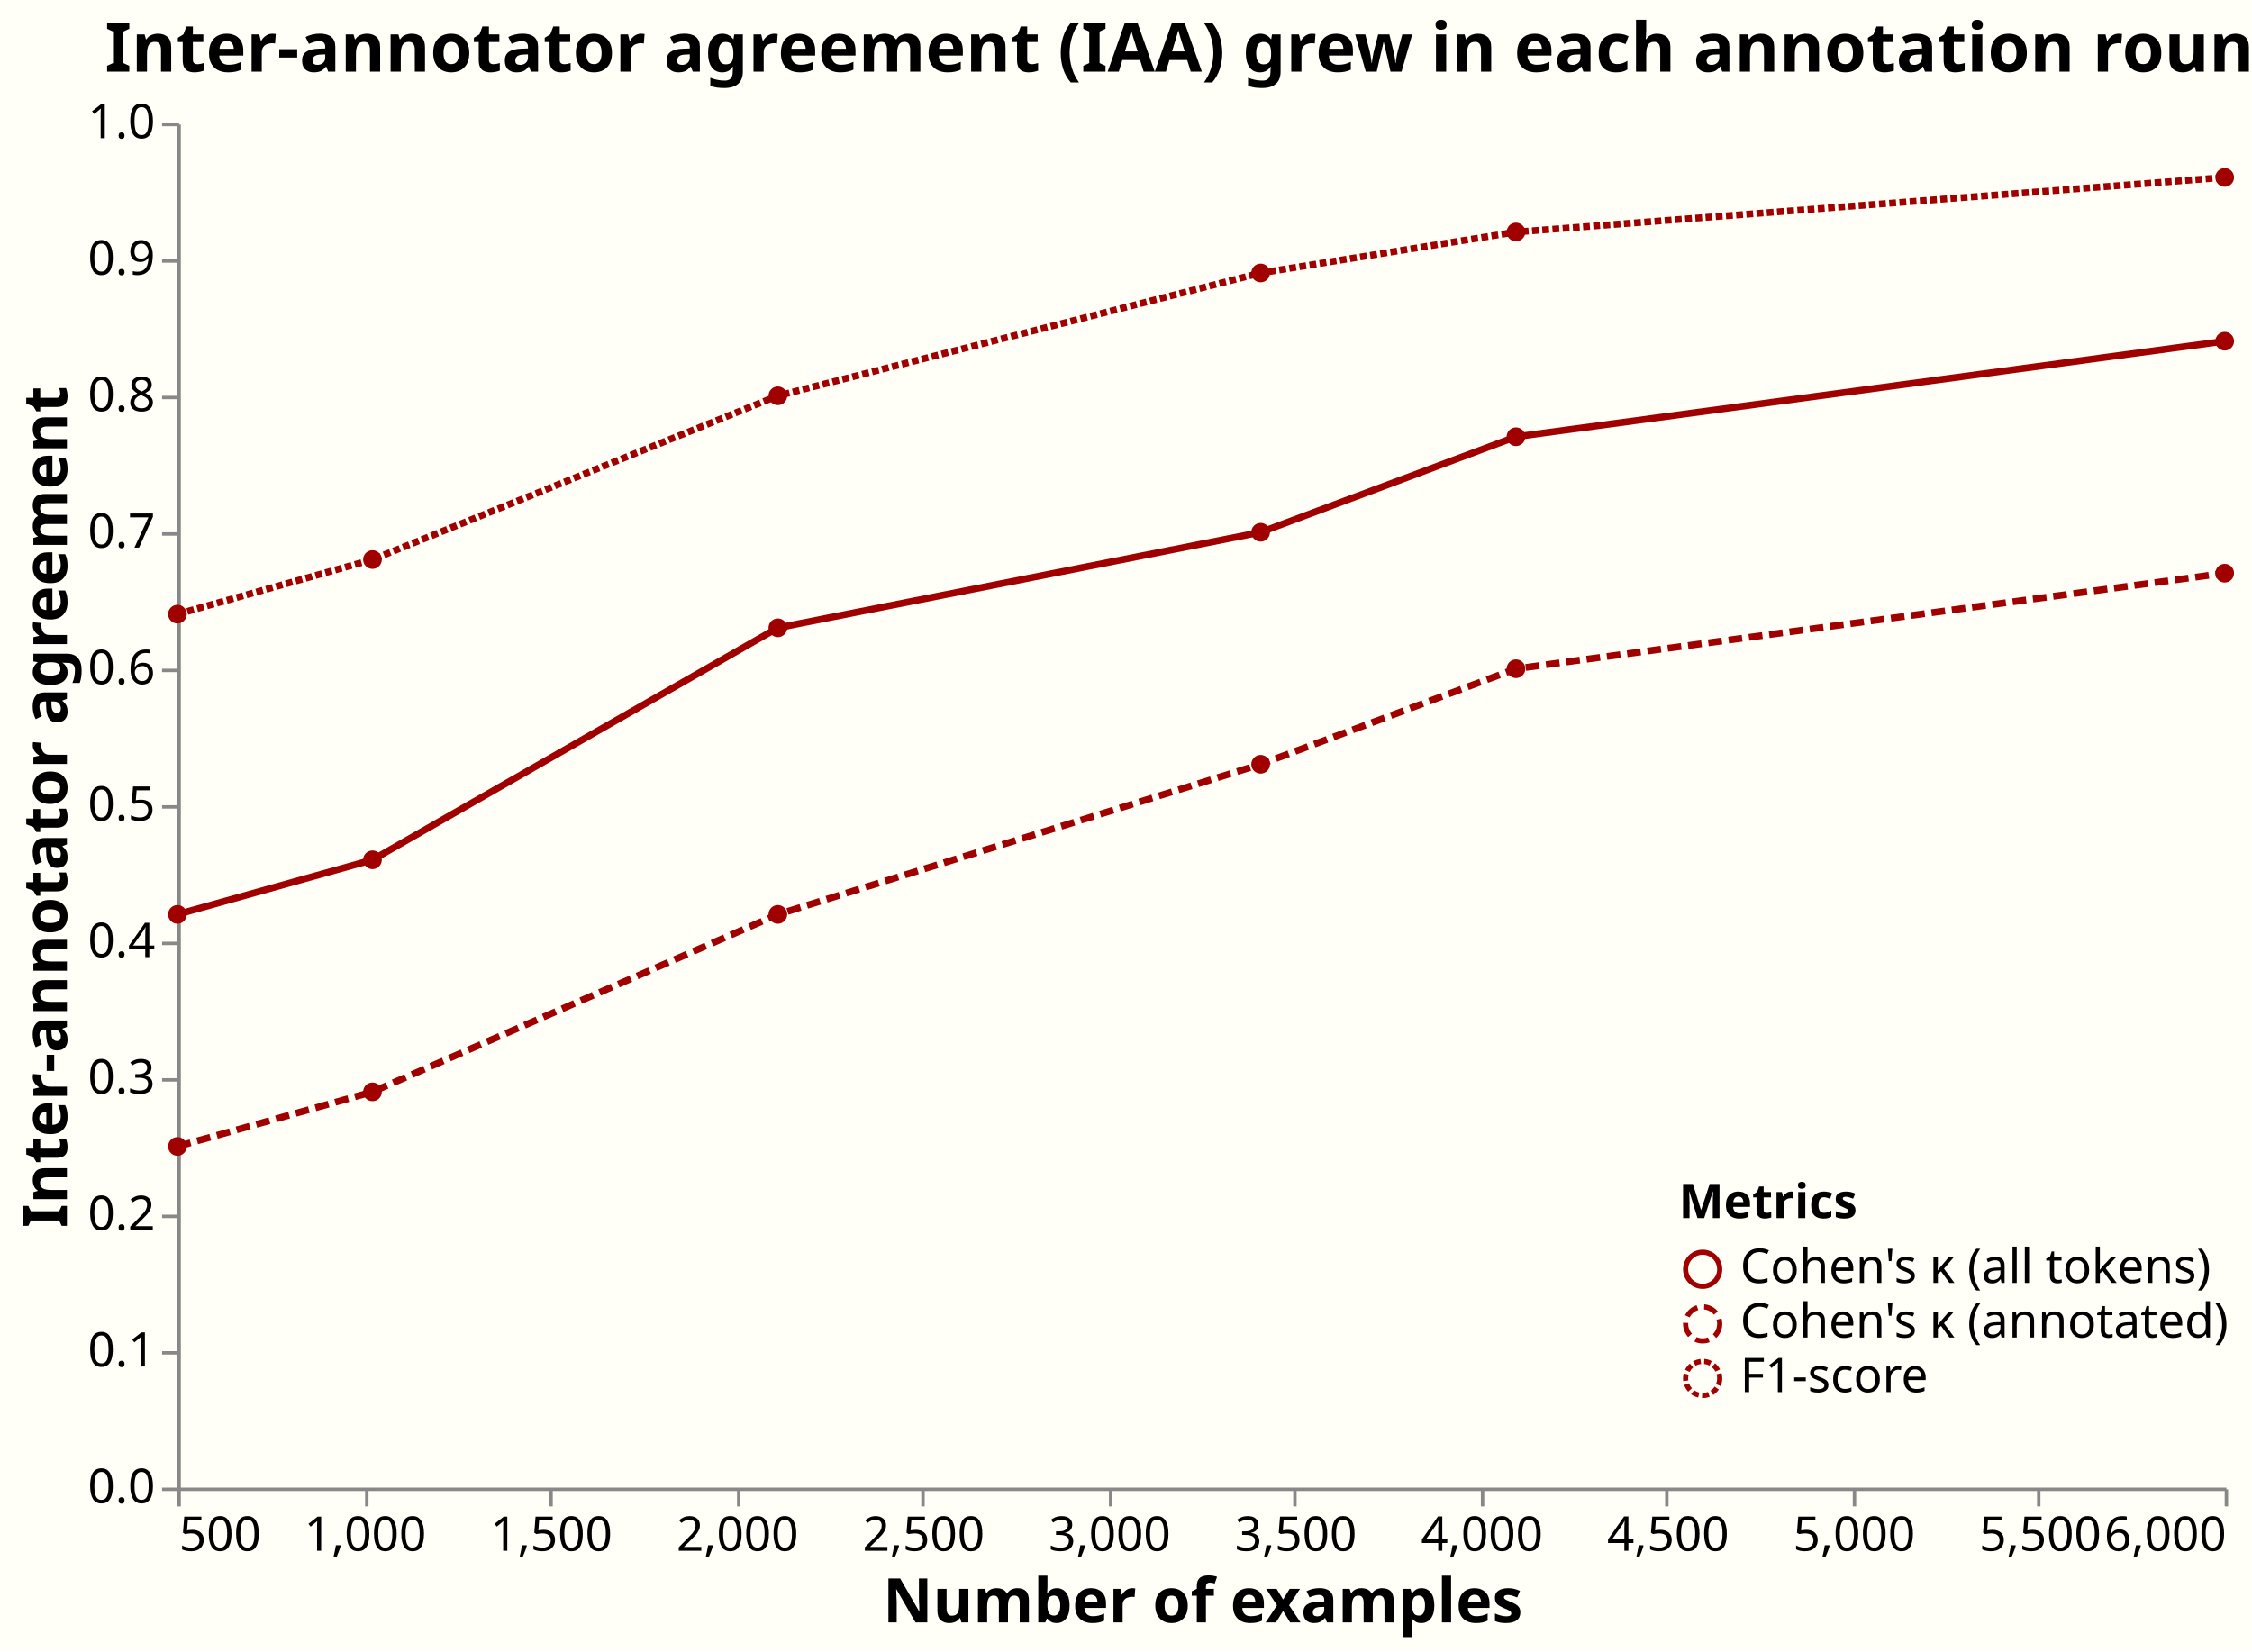
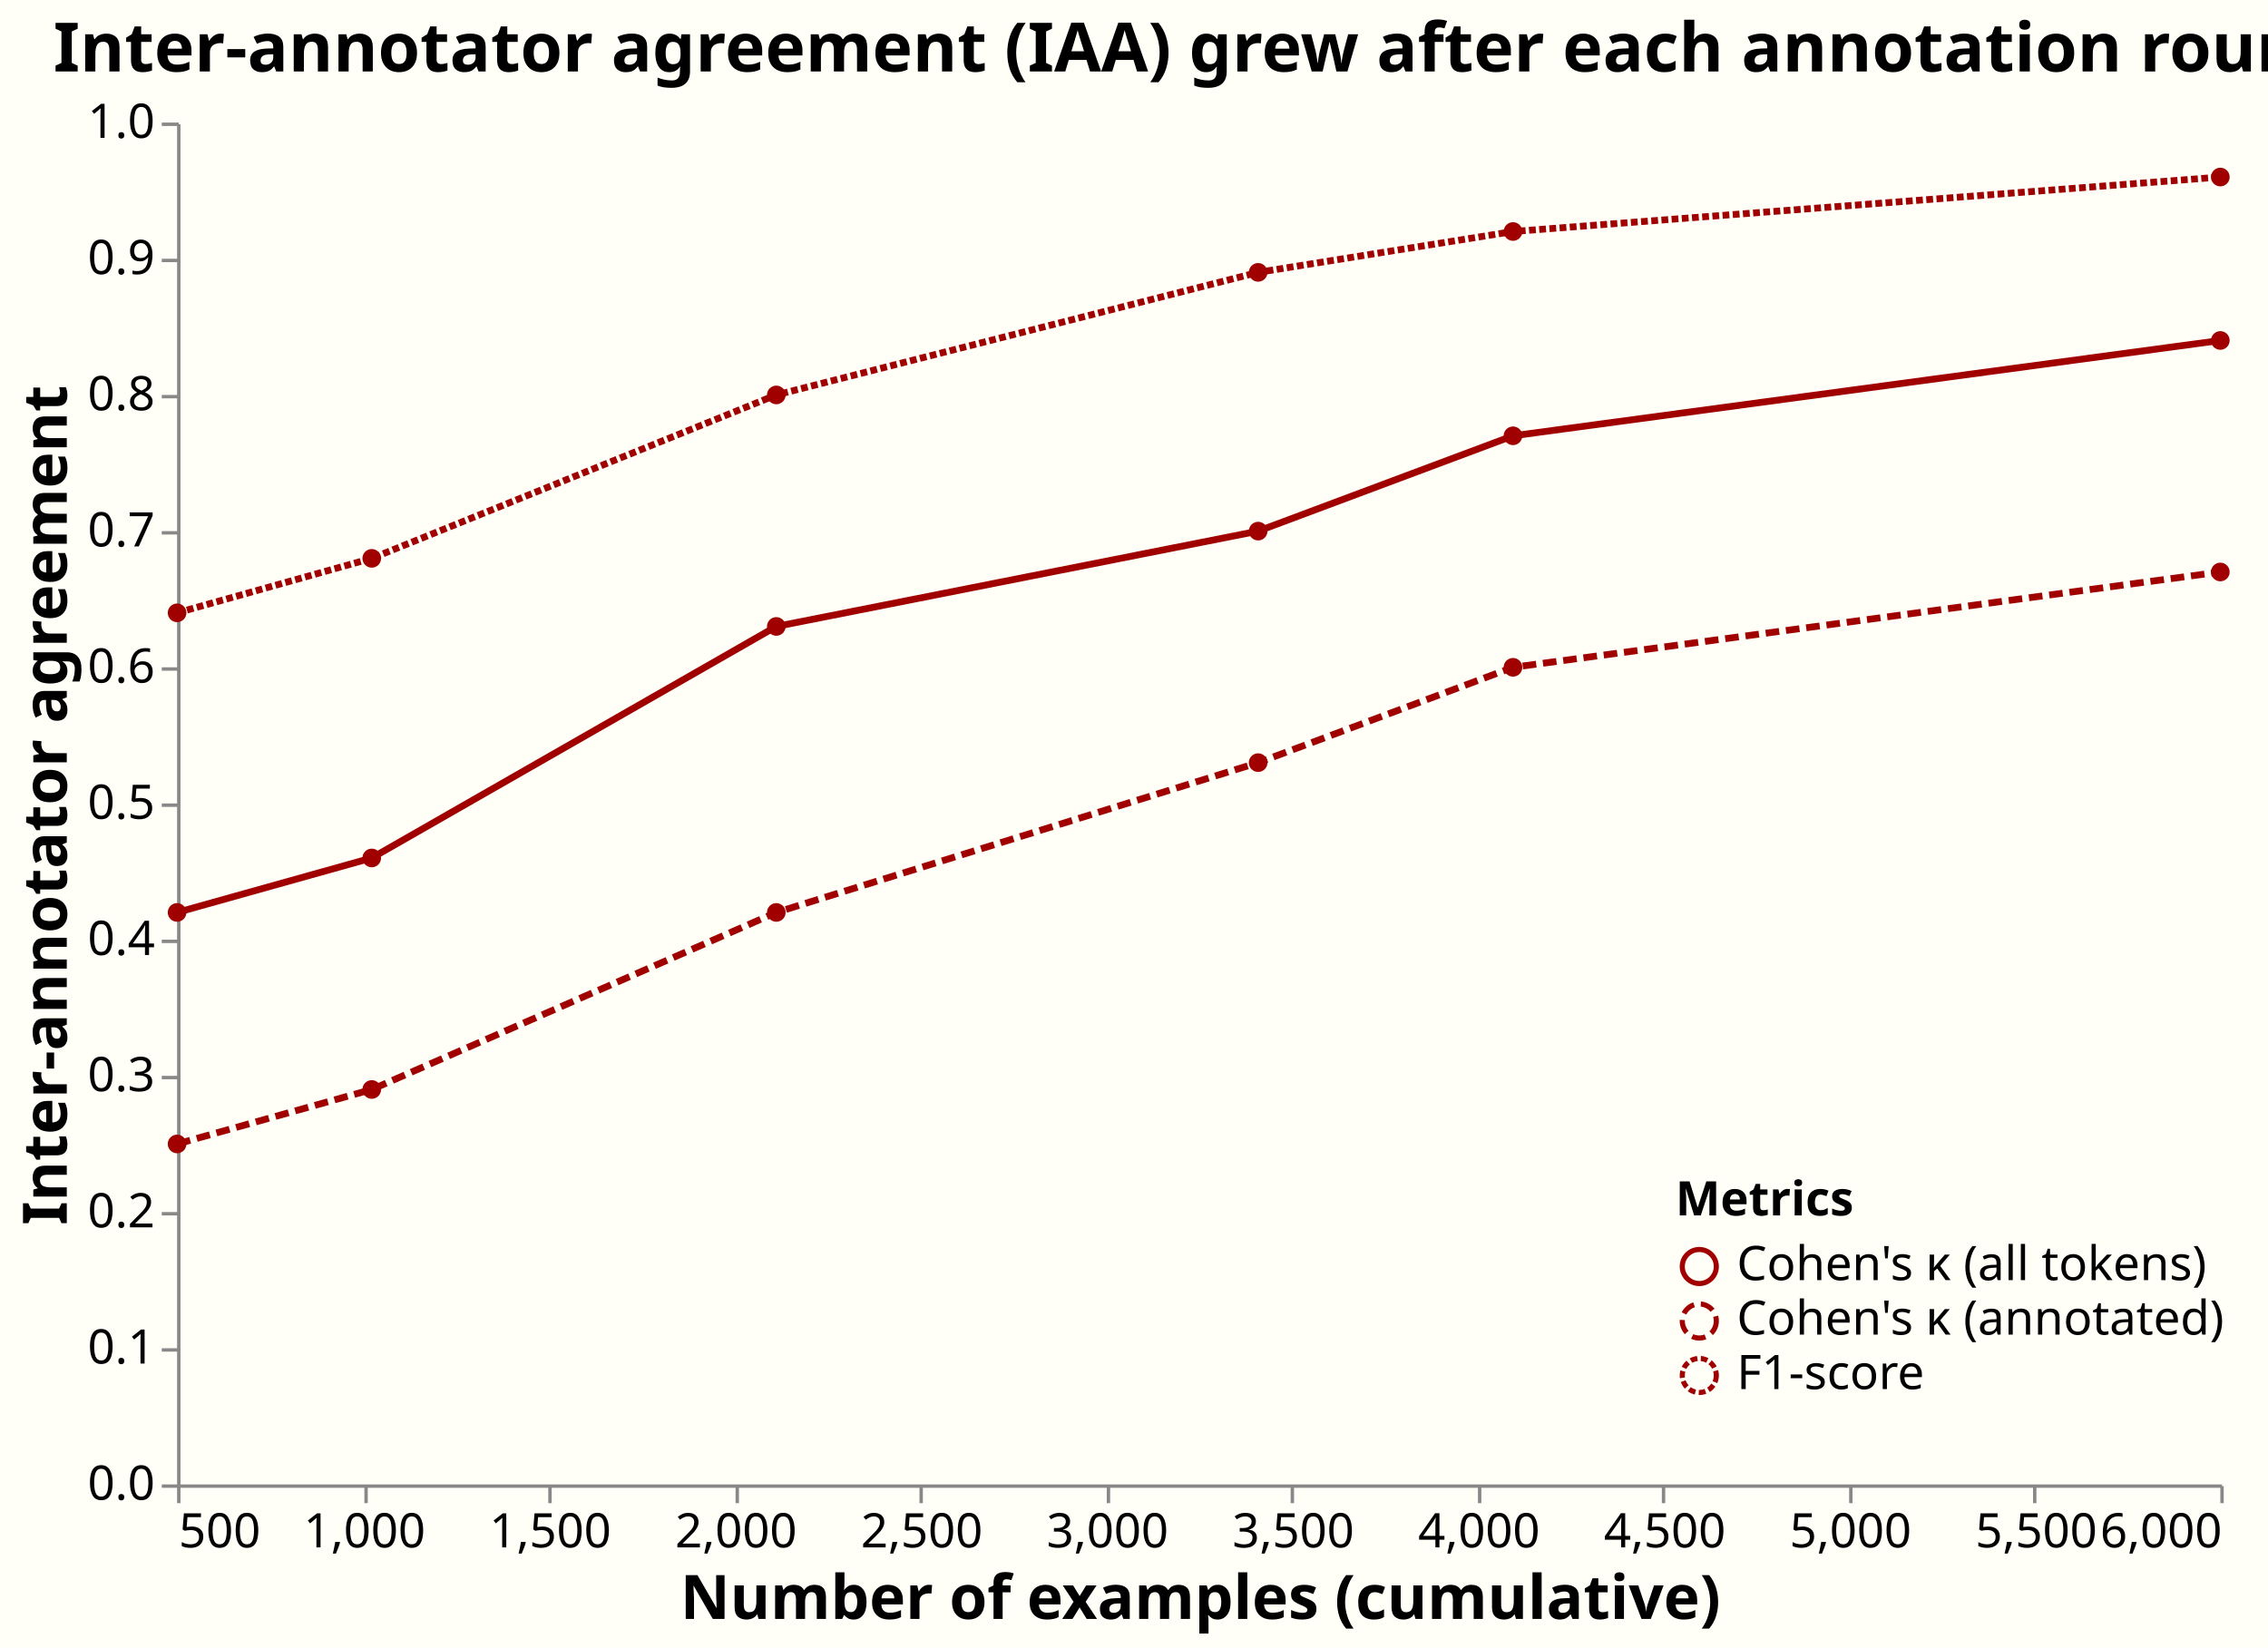
- <svg xmlns="http://www.w3.org/2000/svg" version="1.1" class="marks" width="660" height="484" viewBox="0 0 660 484">
-   <rect width="660" height="484" fill="#fffff8" />
+ <svg xmlns="http://www.w3.org/2000/svg" version="1.1" class="marks" width="666" height="484" viewBox="0 0 666 484">
+   <rect width="666" height="484" fill="#fffff8" />
  <g fill="none" stroke-miterlimit="10" transform="translate(52,36)">
    <g class="mark-group role-frame root" role="graphics-object" aria-roledescription="group mark container">
      <g transform="translate(0,0)">
        <path class="background" aria-hidden="true" d="M0,0h600v400h-600Z" />
        <g>
-           <g class="mark-group role-axis" role="graphics-symbol" aria-roledescription="axis" aria-label="X-axis titled 'Number of examples' for a linear scale with values from 500 to 6,000">
+           <g class="mark-group role-axis" role="graphics-symbol" aria-roledescription="axis" aria-label="X-axis titled 'Number of examples (cumulative)' for a linear scale with values from 500 to 6,000">
            <g transform="translate(0.5,400.5)">
              <path class="background" aria-hidden="true" d="M0,0h0v0h0Z" pointer-events="none" />
              <g>
                <g class="mark-rule role-axis-tick" pointer-events="none">
                  <line transform="translate(0,0)" x2="0" y2="5" stroke="#888" stroke-width="1" opacity="1" />
                  <line transform="translate(55,0)" x2="0" y2="5" stroke="#888" stroke-width="1" opacity="1" />
                  <line transform="translate(109,0)" x2="0" y2="5" stroke="#888" stroke-width="1" opacity="1" />
                  <line transform="translate(164,0)" x2="0" y2="5" stroke="#888" stroke-width="1" opacity="1" />
                  <line transform="translate(218,0)" x2="0" y2="5" stroke="#888" stroke-width="1" opacity="1" />
                  <line transform="translate(273,0)" x2="0" y2="5" stroke="#888" stroke-width="1" opacity="1" />
                  <line transform="translate(327,0)" x2="0" y2="5" stroke="#888" stroke-width="1" opacity="1" />
                  <line transform="translate(382,0)" x2="0" y2="5" stroke="#888" stroke-width="1" opacity="1" />
                  <line transform="translate(436,0)" x2="0" y2="5" stroke="#888" stroke-width="1" opacity="1" />
                  <line transform="translate(491,0)" x2="0" y2="5" stroke="#888" stroke-width="1" opacity="1" />
                  <line transform="translate(545,0)" x2="0" y2="5" stroke="#888" stroke-width="1" opacity="1" />
                  <line transform="translate(600,0)" x2="0" y2="5" stroke="#888" stroke-width="1" opacity="1" />
                </g>
                <g class="mark-text role-axis-label" pointer-events="none">
                  <text text-anchor="start" transform="translate(0,18)" font-family="CMU Sans Serif" font-size="14px" fill="#000" opacity="1">500</text>
                  <text text-anchor="middle" transform="translate(54.54545,18)" font-family="CMU Sans Serif" font-size="14px" fill="#000" opacity="1">1,000</text>
                  <text text-anchor="middle" transform="translate(109.0909,18)" font-family="CMU Sans Serif" font-size="14px" fill="#000" opacity="1">1,500</text>
                  <text text-anchor="middle" transform="translate(163.6364,18)" font-family="CMU Sans Serif" font-size="14px" fill="#000" opacity="1">2,000</text>
                  <text text-anchor="middle" transform="translate(218.1818,18)" font-family="CMU Sans Serif" font-size="14px" fill="#000" opacity="1">2,500</text>
                  <text text-anchor="middle" transform="translate(272.7273,18)" font-family="CMU Sans Serif" font-size="14px" fill="#000" opacity="1">3,000</text>
                  <text text-anchor="middle" transform="translate(327.2727,18)" font-family="CMU Sans Serif" font-size="14px" fill="#000" opacity="1">3,500</text>
                  <text text-anchor="middle" transform="translate(381.8182,18)" font-family="CMU Sans Serif" font-size="14px" fill="#000" opacity="1">4,000</text>
                  <text text-anchor="middle" transform="translate(436.3636,18)" font-family="CMU Sans Serif" font-size="14px" fill="#000" opacity="1">4,500</text>
                  <text text-anchor="middle" transform="translate(490.9091,18)" font-family="CMU Sans Serif" font-size="14px" fill="#000" opacity="1">5,000</text>
                  <text text-anchor="middle" transform="translate(545.4545,18)" font-family="CMU Sans Serif" font-size="14px" fill="#000" opacity="1">5,500</text>
                  <text text-anchor="end" transform="translate(600,18)" font-family="CMU Sans Serif" font-size="14px" fill="#000" opacity="1">6,000</text>
                </g>
                <g class="mark-rule role-axis-domain" pointer-events="none">
                  <line transform="translate(0,0)" x2="600" y2="0" stroke="#888" stroke-width="1" opacity="1" />
                </g>
                <g class="mark-text role-axis-title" pointer-events="none">
-                   <text text-anchor="middle" transform="translate(300,39)" font-family="CMU Sans Serif" font-size="18px" font-weight="bold" fill="#000" opacity="1">Number of examples</text>
+                   <text text-anchor="middle" transform="translate(300,39)" font-family="CMU Sans Serif" font-size="18px" font-weight="bold" fill="#000" opacity="1">Number of examples (cumulative)</text>
                </g>
              </g>
              <path class="foreground" aria-hidden="true" d="" pointer-events="none" display="none" />
            </g>
          </g>
          <g class="mark-group role-axis" role="graphics-symbol" aria-roledescription="axis" aria-label="Y-axis titled 'Inter-annotator agreement' for a linear scale with values from 0.0 to 1.0">
            <g transform="translate(0.5,0.5)">
              <path class="background" aria-hidden="true" d="M0,0h0v0h0Z" pointer-events="none" />
              <g>
                <g class="mark-rule role-axis-tick" pointer-events="none">
                  <line transform="translate(0,400)" x2="-5" y2="0" stroke="#888" stroke-width="1" opacity="1" />
                  <line transform="translate(0,360)" x2="-5" y2="0" stroke="#888" stroke-width="1" opacity="1" />
                  <line transform="translate(0,320)" x2="-5" y2="0" stroke="#888" stroke-width="1" opacity="1" />
                  <line transform="translate(0,280)" x2="-5" y2="0" stroke="#888" stroke-width="1" opacity="1" />
                  <line transform="translate(0,240)" x2="-5" y2="0" stroke="#888" stroke-width="1" opacity="1" />
                  <line transform="translate(0,200)" x2="-5" y2="0" stroke="#888" stroke-width="1" opacity="1" />
                  <line transform="translate(0,160)" x2="-5" y2="0" stroke="#888" stroke-width="1" opacity="1" />
                  <line transform="translate(0,120)" x2="-5" y2="0" stroke="#888" stroke-width="1" opacity="1" />
                  <line transform="translate(0,80)" x2="-5" y2="0" stroke="#888" stroke-width="1" opacity="1" />
                  <line transform="translate(0,40)" x2="-5" y2="0" stroke="#888" stroke-width="1" opacity="1" />
                  <line transform="translate(0,0)" x2="-5" y2="0" stroke="#888" stroke-width="1" opacity="1" />
                </g>
                <g class="mark-text role-axis-label" pointer-events="none">
                  <text text-anchor="end" transform="translate(-7,404)" font-family="CMU Sans Serif" font-size="14px" fill="#000" opacity="1">0.0</text>
                  <text text-anchor="end" transform="translate(-7,364)" font-family="CMU Sans Serif" font-size="14px" fill="#000" opacity="1">0.1</text>
                  <text text-anchor="end" transform="translate(-7,324)" font-family="CMU Sans Serif" font-size="14px" fill="#000" opacity="1">0.2</text>
                  <text text-anchor="end" transform="translate(-7,284)" font-family="CMU Sans Serif" font-size="14px" fill="#000" opacity="1">0.3</text>
                  <text text-anchor="end" transform="translate(-7,244)" font-family="CMU Sans Serif" font-size="14px" fill="#000" opacity="1">0.4</text>
                  <text text-anchor="end" transform="translate(-7,204)" font-family="CMU Sans Serif" font-size="14px" fill="#000" opacity="1">0.5</text>
                  <text text-anchor="end" transform="translate(-7,164)" font-family="CMU Sans Serif" font-size="14px" fill="#000" opacity="1">0.6</text>
                  <text text-anchor="end" transform="translate(-7,124)" font-family="CMU Sans Serif" font-size="14px" fill="#000" opacity="1">0.7</text>
                  <text text-anchor="end" transform="translate(-7,84)" font-family="CMU Sans Serif" font-size="14px" fill="#000" opacity="1">0.8</text>
                  <text text-anchor="end" transform="translate(-7,44)" font-family="CMU Sans Serif" font-size="14px" fill="#000" opacity="1">0.9</text>
                  <text text-anchor="end" transform="translate(-7,4)" font-family="CMU Sans Serif" font-size="14px" fill="#000" opacity="1">1.0</text>
                </g>
                <g class="mark-rule role-axis-domain" pointer-events="none">
                  <line transform="translate(0,400)" x2="0" y2="-400" stroke="#888" stroke-width="1" opacity="1" />
                </g>
                <g class="mark-text role-axis-title" pointer-events="none">
                  <text text-anchor="middle" transform="translate(-28.88965,200) rotate(-90) translate(0,-4)" font-family="CMU Sans Serif" font-size="18px" font-weight="bold" fill="#000" opacity="1">Inter-annotator agreement</text>
                </g>
              </g>
              <path class="foreground" aria-hidden="true" d="" pointer-events="none" display="none" />
            </g>
          </g>
          <g class="mark-group role-scope layer_0_pathgroup" role="graphics-object" aria-roledescription="group mark container">
            <g transform="translate(0,0)">
              <path class="background" aria-hidden="true" d="M0,0h600v400h-600Z" />
              <g>
                <g class="mark-line role-mark layer_0_marks" role="graphics-object" aria-roledescription="line mark container">
-                   <path aria-label="variable: Cohen's κ (all tokens); Number of examples: 500; Inter-annotator agreement: 0.42" role="graphics-symbol" aria-roledescription="line mark" d="M0,232L57.164,216L175.964,148L317.455,120L392.291,92L600,64" stroke="#a00000" stroke-width="2" stroke-dasharray="1,0" />
+                   <path aria-label="variable: Cohen's κ (all tokens); Number of examples (cumulative): 500; Inter-annotator agreement: 0.42" role="graphics-symbol" aria-roledescription="line mark" d="M0,232L57.164,216L175.964,148L317.455,120L392.291,92L600,64" stroke="#a00000" stroke-width="2" stroke-dasharray="1,0" />
                </g>
              </g>
              <path class="foreground" aria-hidden="true" d="" display="none" />
            </g>
            <g transform="translate(0,0)">
              <path class="background" aria-hidden="true" d="M0,0h600v400h-600Z" />
              <g>
                <g class="mark-line role-mark layer_0_marks" role="graphics-object" aria-roledescription="line mark container">
-                   <path aria-label="variable: Cohen's κ (annotated); Number of examples: 500; Inter-annotator agreement: 0.25" role="graphics-symbol" aria-roledescription="line mark" d="M0,300L57.164,284L175.964,232L317.455,188L392.291,160L600,132" stroke="#a00000" stroke-width="2" stroke-dasharray="4,2" />
+                   <path aria-label="variable: Cohen's κ (annotated); Number of examples (cumulative): 500; Inter-annotator agreement: 0.25" role="graphics-symbol" aria-roledescription="line mark" d="M0,300L57.164,284L175.964,232L317.455,188L392.291,160L600,132" stroke="#a00000" stroke-width="2" stroke-dasharray="4,2" />
                </g>
              </g>
              <path class="foreground" aria-hidden="true" d="" display="none" />
            </g>
            <g transform="translate(0,0)">
              <path class="background" aria-hidden="true" d="M0,0h600v400h-600Z" />
              <g>
                <g class="mark-line role-mark layer_0_marks" role="graphics-object" aria-roledescription="line mark container">
-                   <path aria-label="variable: F1-score; Number of examples: 500; Inter-annotator agreement: 0.64" role="graphics-symbol" aria-roledescription="line mark" d="M0,144L57.164,128L175.964,80L317.455,44L392.291,32L600,16" stroke="#a00000" stroke-width="2" stroke-dasharray="2,1" />
+                   <path aria-label="variable: F1-score; Number of examples (cumulative): 500; Inter-annotator agreement: 0.64" role="graphics-symbol" aria-roledescription="line mark" d="M0,144L57.164,128L175.964,80L317.455,44L392.291,32L600,16" stroke="#a00000" stroke-width="2" stroke-dasharray="2,1" />
                </g>
              </g>
              <path class="foreground" aria-hidden="true" d="" display="none" />
            </g>
          </g>
          <g class="mark-symbol role-mark layer_1_marks" role="graphics-object" aria-roledescription="symbol mark container">
-             <path aria-label="variable: Cohen's κ (all tokens); Number of examples: 500; Inter-annotator agreement: 0.42" role="graphics-symbol" aria-roledescription="point" transform="translate(0,232)" d="M2.739,0A2.739,2.739,0,1,1,-2.739,0A2.739,2.739,0,1,1,2.739,0" fill="#a00000" stroke-width="2" stroke-dasharray="1,0" opacity="1" />
-             <path aria-label="variable: Cohen's κ (all tokens); Number of examples: 1024; Inter-annotator agreement: 0.46" role="graphics-symbol" aria-roledescription="point" transform="translate(57.16364,216)" d="M2.739,0A2.739,2.739,0,1,1,-2.739,0A2.739,2.739,0,1,1,2.739,0" fill="#a00000" stroke-width="2" stroke-dasharray="1,0" opacity="1" />
-             <path aria-label="variable: Cohen's κ (all tokens); Number of examples: 2113; Inter-annotator agreement: 0.63" role="graphics-symbol" aria-roledescription="point" transform="translate(175.9636,148)" d="M2.739,0A2.739,2.739,0,1,1,-2.739,0A2.739,2.739,0,1,1,2.739,0" fill="#a00000" stroke-width="2" stroke-dasharray="1,0" opacity="1" />
-             <path aria-label="variable: Cohen's κ (all tokens); Number of examples: 3410; Inter-annotator agreement: 0.7" role="graphics-symbol" aria-roledescription="point" transform="translate(317.4545,120)" d="M2.739,0A2.739,2.739,0,1,1,-2.739,0A2.739,2.739,0,1,1,2.739,0" fill="#a00000" stroke-width="2" stroke-dasharray="1,0" opacity="1" />
-             <path aria-label="variable: Cohen's κ (all tokens); Number of examples: 4096; Inter-annotator agreement: 0.77" role="graphics-symbol" aria-roledescription="point" transform="translate(392.2909,92)" d="M2.739,0A2.739,2.739,0,1,1,-2.739,0A2.739,2.739,0,1,1,2.739,0" fill="#a00000" stroke-width="2" stroke-dasharray="1,0" opacity="1" />
-             <path aria-label="variable: Cohen's κ (all tokens); Number of examples: 6000; Inter-annotator agreement: 0.84" role="graphics-symbol" aria-roledescription="point" transform="translate(600,64)" d="M2.739,0A2.739,2.739,0,1,1,-2.739,0A2.739,2.739,0,1,1,2.739,0" fill="#a00000" stroke-width="2" stroke-dasharray="1,0" opacity="1" />
-             <path aria-label="variable: Cohen's κ (annotated); Number of examples: 500; Inter-annotator agreement: 0.25" role="graphics-symbol" aria-roledescription="point" transform="translate(0,300)" d="M2.739,0A2.739,2.739,0,1,1,-2.739,0A2.739,2.739,0,1,1,2.739,0" fill="#a00000" stroke-width="2" stroke-dasharray="4,2" opacity="1" />
-             <path aria-label="variable: Cohen's κ (annotated); Number of examples: 1024; Inter-annotator agreement: 0.29" role="graphics-symbol" aria-roledescription="point" transform="translate(57.16364,284)" d="M2.739,0A2.739,2.739,0,1,1,-2.739,0A2.739,2.739,0,1,1,2.739,0" fill="#a00000" stroke-width="2" stroke-dasharray="4,2" opacity="1" />
-             <path aria-label="variable: Cohen's κ (annotated); Number of examples: 2113; Inter-annotator agreement: 0.42" role="graphics-symbol" aria-roledescription="point" transform="translate(175.9636,232)" d="M2.739,0A2.739,2.739,0,1,1,-2.739,0A2.739,2.739,0,1,1,2.739,0" fill="#a00000" stroke-width="2" stroke-dasharray="4,2" opacity="1" />
-             <path aria-label="variable: Cohen's κ (annotated); Number of examples: 3410; Inter-annotator agreement: 0.53" role="graphics-symbol" aria-roledescription="point" transform="translate(317.4545,188)" d="M2.739,0A2.739,2.739,0,1,1,-2.739,0A2.739,2.739,0,1,1,2.739,0" fill="#a00000" stroke-width="2" stroke-dasharray="4,2" opacity="1" />
-             <path aria-label="variable: Cohen's κ (annotated); Number of examples: 4096; Inter-annotator agreement: 0.6" role="graphics-symbol" aria-roledescription="point" transform="translate(392.2909,160)" d="M2.739,0A2.739,2.739,0,1,1,-2.739,0A2.739,2.739,0,1,1,2.739,0" fill="#a00000" stroke-width="2" stroke-dasharray="4,2" opacity="1" />
-             <path aria-label="variable: Cohen's κ (annotated); Number of examples: 6000; Inter-annotator agreement: 0.67" role="graphics-symbol" aria-roledescription="point" transform="translate(600,132)" d="M2.739,0A2.739,2.739,0,1,1,-2.739,0A2.739,2.739,0,1,1,2.739,0" fill="#a00000" stroke-width="2" stroke-dasharray="4,2" opacity="1" />
-             <path aria-label="variable: F1-score; Number of examples: 500; Inter-annotator agreement: 0.64" role="graphics-symbol" aria-roledescription="point" transform="translate(0,144)" d="M2.739,0A2.739,2.739,0,1,1,-2.739,0A2.739,2.739,0,1,1,2.739,0" fill="#a00000" stroke-width="2" stroke-dasharray="2,1" opacity="1" />
-             <path aria-label="variable: F1-score; Number of examples: 1024; Inter-annotator agreement: 0.68" role="graphics-symbol" aria-roledescription="point" transform="translate(57.16364,128)" d="M2.739,0A2.739,2.739,0,1,1,-2.739,0A2.739,2.739,0,1,1,2.739,0" fill="#a00000" stroke-width="2" stroke-dasharray="2,1" opacity="1" />
-             <path aria-label="variable: F1-score; Number of examples: 2113; Inter-annotator agreement: 0.8" role="graphics-symbol" aria-roledescription="point" transform="translate(175.9636,80)" d="M2.739,0A2.739,2.739,0,1,1,-2.739,0A2.739,2.739,0,1,1,2.739,0" fill="#a00000" stroke-width="2" stroke-dasharray="2,1" opacity="1" />
-             <path aria-label="variable: F1-score; Number of examples: 3410; Inter-annotator agreement: 0.89" role="graphics-symbol" aria-roledescription="point" transform="translate(317.4545,44)" d="M2.739,0A2.739,2.739,0,1,1,-2.739,0A2.739,2.739,0,1,1,2.739,0" fill="#a00000" stroke-width="2" stroke-dasharray="2,1" opacity="1" />
-             <path aria-label="variable: F1-score; Number of examples: 4096; Inter-annotator agreement: 0.92" role="graphics-symbol" aria-roledescription="point" transform="translate(392.2909,32)" d="M2.739,0A2.739,2.739,0,1,1,-2.739,0A2.739,2.739,0,1,1,2.739,0" fill="#a00000" stroke-width="2" stroke-dasharray="2,1" opacity="1" />
-             <path aria-label="variable: F1-score; Number of examples: 6000; Inter-annotator agreement: 0.96" role="graphics-symbol" aria-roledescription="point" transform="translate(600,16)" d="M2.739,0A2.739,2.739,0,1,1,-2.739,0A2.739,2.739,0,1,1,2.739,0" fill="#a00000" stroke-width="2" stroke-dasharray="2,1" opacity="1" />
+             <path aria-label="variable: Cohen's κ (all tokens); Number of examples (cumulative): 500; Inter-annotator agreement: 0.42" role="graphics-symbol" aria-roledescription="point" transform="translate(0,232)" d="M2.739,0A2.739,2.739,0,1,1,-2.739,0A2.739,2.739,0,1,1,2.739,0" fill="#a00000" stroke-width="2" stroke-dasharray="1,0" opacity="1" />
+             <path aria-label="variable: Cohen's κ (all tokens); Number of examples (cumulative): 1024; Inter-annotator agreement: 0.46" role="graphics-symbol" aria-roledescription="point" transform="translate(57.16364,216)" d="M2.739,0A2.739,2.739,0,1,1,-2.739,0A2.739,2.739,0,1,1,2.739,0" fill="#a00000" stroke-width="2" stroke-dasharray="1,0" opacity="1" />
+             <path aria-label="variable: Cohen's κ (all tokens); Number of examples (cumulative): 2113; Inter-annotator agreement: 0.63" role="graphics-symbol" aria-roledescription="point" transform="translate(175.9636,148)" d="M2.739,0A2.739,2.739,0,1,1,-2.739,0A2.739,2.739,0,1,1,2.739,0" fill="#a00000" stroke-width="2" stroke-dasharray="1,0" opacity="1" />
+             <path aria-label="variable: Cohen's κ (all tokens); Number of examples (cumulative): 3410; Inter-annotator agreement: 0.7" role="graphics-symbol" aria-roledescription="point" transform="translate(317.4545,120)" d="M2.739,0A2.739,2.739,0,1,1,-2.739,0A2.739,2.739,0,1,1,2.739,0" fill="#a00000" stroke-width="2" stroke-dasharray="1,0" opacity="1" />
+             <path aria-label="variable: Cohen's κ (all tokens); Number of examples (cumulative): 4096; Inter-annotator agreement: 0.77" role="graphics-symbol" aria-roledescription="point" transform="translate(392.2909,92)" d="M2.739,0A2.739,2.739,0,1,1,-2.739,0A2.739,2.739,0,1,1,2.739,0" fill="#a00000" stroke-width="2" stroke-dasharray="1,0" opacity="1" />
+             <path aria-label="variable: Cohen's κ (all tokens); Number of examples (cumulative): 6000; Inter-annotator agreement: 0.84" role="graphics-symbol" aria-roledescription="point" transform="translate(600,64)" d="M2.739,0A2.739,2.739,0,1,1,-2.739,0A2.739,2.739,0,1,1,2.739,0" fill="#a00000" stroke-width="2" stroke-dasharray="1,0" opacity="1" />
+             <path aria-label="variable: Cohen's κ (annotated); Number of examples (cumulative): 500; Inter-annotator agreement: 0.25" role="graphics-symbol" aria-roledescription="point" transform="translate(0,300)" d="M2.739,0A2.739,2.739,0,1,1,-2.739,0A2.739,2.739,0,1,1,2.739,0" fill="#a00000" stroke-width="2" stroke-dasharray="4,2" opacity="1" />
+             <path aria-label="variable: Cohen's κ (annotated); Number of examples (cumulative): 1024; Inter-annotator agreement: 0.29" role="graphics-symbol" aria-roledescription="point" transform="translate(57.16364,284)" d="M2.739,0A2.739,2.739,0,1,1,-2.739,0A2.739,2.739,0,1,1,2.739,0" fill="#a00000" stroke-width="2" stroke-dasharray="4,2" opacity="1" />
+             <path aria-label="variable: Cohen's κ (annotated); Number of examples (cumulative): 2113; Inter-annotator agreement: 0.42" role="graphics-symbol" aria-roledescription="point" transform="translate(175.9636,232)" d="M2.739,0A2.739,2.739,0,1,1,-2.739,0A2.739,2.739,0,1,1,2.739,0" fill="#a00000" stroke-width="2" stroke-dasharray="4,2" opacity="1" />
+             <path aria-label="variable: Cohen's κ (annotated); Number of examples (cumulative): 3410; Inter-annotator agreement: 0.53" role="graphics-symbol" aria-roledescription="point" transform="translate(317.4545,188)" d="M2.739,0A2.739,2.739,0,1,1,-2.739,0A2.739,2.739,0,1,1,2.739,0" fill="#a00000" stroke-width="2" stroke-dasharray="4,2" opacity="1" />
+             <path aria-label="variable: Cohen's κ (annotated); Number of examples (cumulative): 4096; Inter-annotator agreement: 0.6" role="graphics-symbol" aria-roledescription="point" transform="translate(392.2909,160)" d="M2.739,0A2.739,2.739,0,1,1,-2.739,0A2.739,2.739,0,1,1,2.739,0" fill="#a00000" stroke-width="2" stroke-dasharray="4,2" opacity="1" />
+             <path aria-label="variable: Cohen's κ (annotated); Number of examples (cumulative): 6000; Inter-annotator agreement: 0.67" role="graphics-symbol" aria-roledescription="point" transform="translate(600,132)" d="M2.739,0A2.739,2.739,0,1,1,-2.739,0A2.739,2.739,0,1,1,2.739,0" fill="#a00000" stroke-width="2" stroke-dasharray="4,2" opacity="1" />
+             <path aria-label="variable: F1-score; Number of examples (cumulative): 500; Inter-annotator agreement: 0.64" role="graphics-symbol" aria-roledescription="point" transform="translate(0,144)" d="M2.739,0A2.739,2.739,0,1,1,-2.739,0A2.739,2.739,0,1,1,2.739,0" fill="#a00000" stroke-width="2" stroke-dasharray="2,1" opacity="1" />
+             <path aria-label="variable: F1-score; Number of examples (cumulative): 1024; Inter-annotator agreement: 0.68" role="graphics-symbol" aria-roledescription="point" transform="translate(57.16364,128)" d="M2.739,0A2.739,2.739,0,1,1,-2.739,0A2.739,2.739,0,1,1,2.739,0" fill="#a00000" stroke-width="2" stroke-dasharray="2,1" opacity="1" />
+             <path aria-label="variable: F1-score; Number of examples (cumulative): 2113; Inter-annotator agreement: 0.8" role="graphics-symbol" aria-roledescription="point" transform="translate(175.9636,80)" d="M2.739,0A2.739,2.739,0,1,1,-2.739,0A2.739,2.739,0,1,1,2.739,0" fill="#a00000" stroke-width="2" stroke-dasharray="2,1" opacity="1" />
+             <path aria-label="variable: F1-score; Number of examples (cumulative): 3410; Inter-annotator agreement: 0.89" role="graphics-symbol" aria-roledescription="point" transform="translate(317.4545,44)" d="M2.739,0A2.739,2.739,0,1,1,-2.739,0A2.739,2.739,0,1,1,2.739,0" fill="#a00000" stroke-width="2" stroke-dasharray="2,1" opacity="1" />
+             <path aria-label="variable: F1-score; Number of examples (cumulative): 4096; Inter-annotator agreement: 0.92" role="graphics-symbol" aria-roledescription="point" transform="translate(392.2909,32)" d="M2.739,0A2.739,2.739,0,1,1,-2.739,0A2.739,2.739,0,1,1,2.739,0" fill="#a00000" stroke-width="2" stroke-dasharray="2,1" opacity="1" />
+             <path aria-label="variable: F1-score; Number of examples (cumulative): 6000; Inter-annotator agreement: 0.96" role="graphics-symbol" aria-roledescription="point" transform="translate(600,16)" d="M2.739,0A2.739,2.739,0,1,1,-2.739,0A2.739,2.739,0,1,1,2.739,0" fill="#a00000" stroke-width="2" stroke-dasharray="2,1" opacity="1" />
          </g>
          <g class="mark-group role-legend" role="graphics-symbol" aria-roledescription="legend" aria-label="Symbol legend titled 'Metrics' for strokeDash with 3 values: Cohen's κ (all tokens), Cohen's κ (annotated), F1-score">
            <g transform="translate(440,310)">
              <path class="background" aria-hidden="true" d="M0,0h156v65h-156Z" pointer-events="none" />
              <g>
                <g class="mark-group role-legend-entry">
                  <g transform="translate(0,19)">
                    <path class="background" aria-hidden="true" d="M0,0h0v0h0Z" pointer-events="none" />
                    <g>
                      <g class="mark-group role-scope" role="graphics-object" aria-roledescription="group mark container">
                        <g transform="translate(0,0)">
                          <path class="background" aria-hidden="true" d="M0,0h155.313v14h-155.313Z" pointer-events="none" opacity="1" />
                          <g>
                            <g class="mark-symbol role-legend-symbol" pointer-events="none">
                              <path transform="translate(7,7)" d="M5,0A5,5,0,1,1,-5,0A5,5,0,1,1,5,0" stroke="#a00000" stroke-width="1.5" stroke-dasharray="1,0" opacity="1" />
                            </g>
                            <g class="mark-text role-legend-label" pointer-events="none">
                              <text text-anchor="start" transform="translate(18,11)" font-family="sans-serif" font-size="14px" fill="#000" opacity="1">Cohen's κ (all tokens)</text>
                            </g>
                          </g>
                          <path class="foreground" aria-hidden="true" d="" pointer-events="none" display="none" />
                        </g>
                        <g transform="translate(0,16)">
                          <path class="background" aria-hidden="true" d="M0,0h155.313v14h-155.313Z" pointer-events="none" opacity="1" />
                          <g>
                            <g class="mark-symbol role-legend-symbol" pointer-events="none">
                              <path transform="translate(7,7)" d="M5,0A5,5,0,1,1,-5,0A5,5,0,1,1,5,0" stroke="#a00000" stroke-width="1.5" stroke-dasharray="4,2" opacity="1" />
                            </g>
                            <g class="mark-text role-legend-label" pointer-events="none">
                              <text text-anchor="start" transform="translate(18,11)" font-family="sans-serif" font-size="14px" fill="#000" opacity="1">Cohen's κ (annotated)</text>
                            </g>
                          </g>
                          <path class="foreground" aria-hidden="true" d="" pointer-events="none" display="none" />
                        </g>
                        <g transform="translate(0,32)">
                          <path class="background" aria-hidden="true" d="M0,0h155.313v14h-155.313Z" pointer-events="none" opacity="1" />
                          <g>
                            <g class="mark-symbol role-legend-symbol" pointer-events="none">
                              <path transform="translate(7,7)" d="M5,0A5,5,0,1,1,-5,0A5,5,0,1,1,5,0" stroke="#a00000" stroke-width="1.5" stroke-dasharray="2,1" opacity="1" />
                            </g>
                            <g class="mark-text role-legend-label" pointer-events="none">
                              <text text-anchor="start" transform="translate(18,11)" font-family="sans-serif" font-size="14px" fill="#000" opacity="1">F1-score</text>
                            </g>
                          </g>
                          <path class="foreground" aria-hidden="true" d="" pointer-events="none" display="none" />
                        </g>
                      </g>
                    </g>
                    <path class="foreground" aria-hidden="true" d="" pointer-events="none" display="none" />
                  </g>
                </g>
                <g class="mark-text role-legend-title" pointer-events="none">
                  <text text-anchor="start" transform="translate(0,11)" font-family="sans-serif" font-size="14px" font-weight="bold" fill="#000" opacity="1">Metrics</text>
                </g>
              </g>
              <path class="foreground" aria-hidden="true" d="" pointer-events="none" display="none" />
            </g>
          </g>
          <g class="mark-group role-title">
            <g transform="translate(300,-31)">
              <path class="background" aria-hidden="true" d="M0,0h0v0h0Z" pointer-events="none" />
              <g>
-                 <g class="mark-text role-title-text" role="graphics-symbol" aria-roledescription="title" aria-label="Title text 'Inter-annotator agreement (IAA) grew in each annotation round'" pointer-events="none">
-                   <text text-anchor="middle" transform="translate(0,16)" font-family="CMU Sans Serif" font-size="20px" font-weight="bold" fill="#000" opacity="1">Inter-annotator agreement (IAA) grew in each annotation round</text>
+                 <g class="mark-text role-title-text" role="graphics-symbol" aria-roledescription="title" aria-label="Title text 'Inter-annotator agreement (IAA) grew after each annotation round'" pointer-events="none">
+                   <text text-anchor="middle" transform="translate(0,16)" font-family="CMU Sans Serif" font-size="20px" font-weight="bold" fill="#000" opacity="1">Inter-annotator agreement (IAA) grew after each annotation round</text>
                </g>
              </g>
              <path class="foreground" aria-hidden="true" d="" pointer-events="none" display="none" />
            </g>
          </g>
        </g>
        <path class="foreground" aria-hidden="true" d="" display="none" />
      </g>
    </g>
  </g>
</svg>
